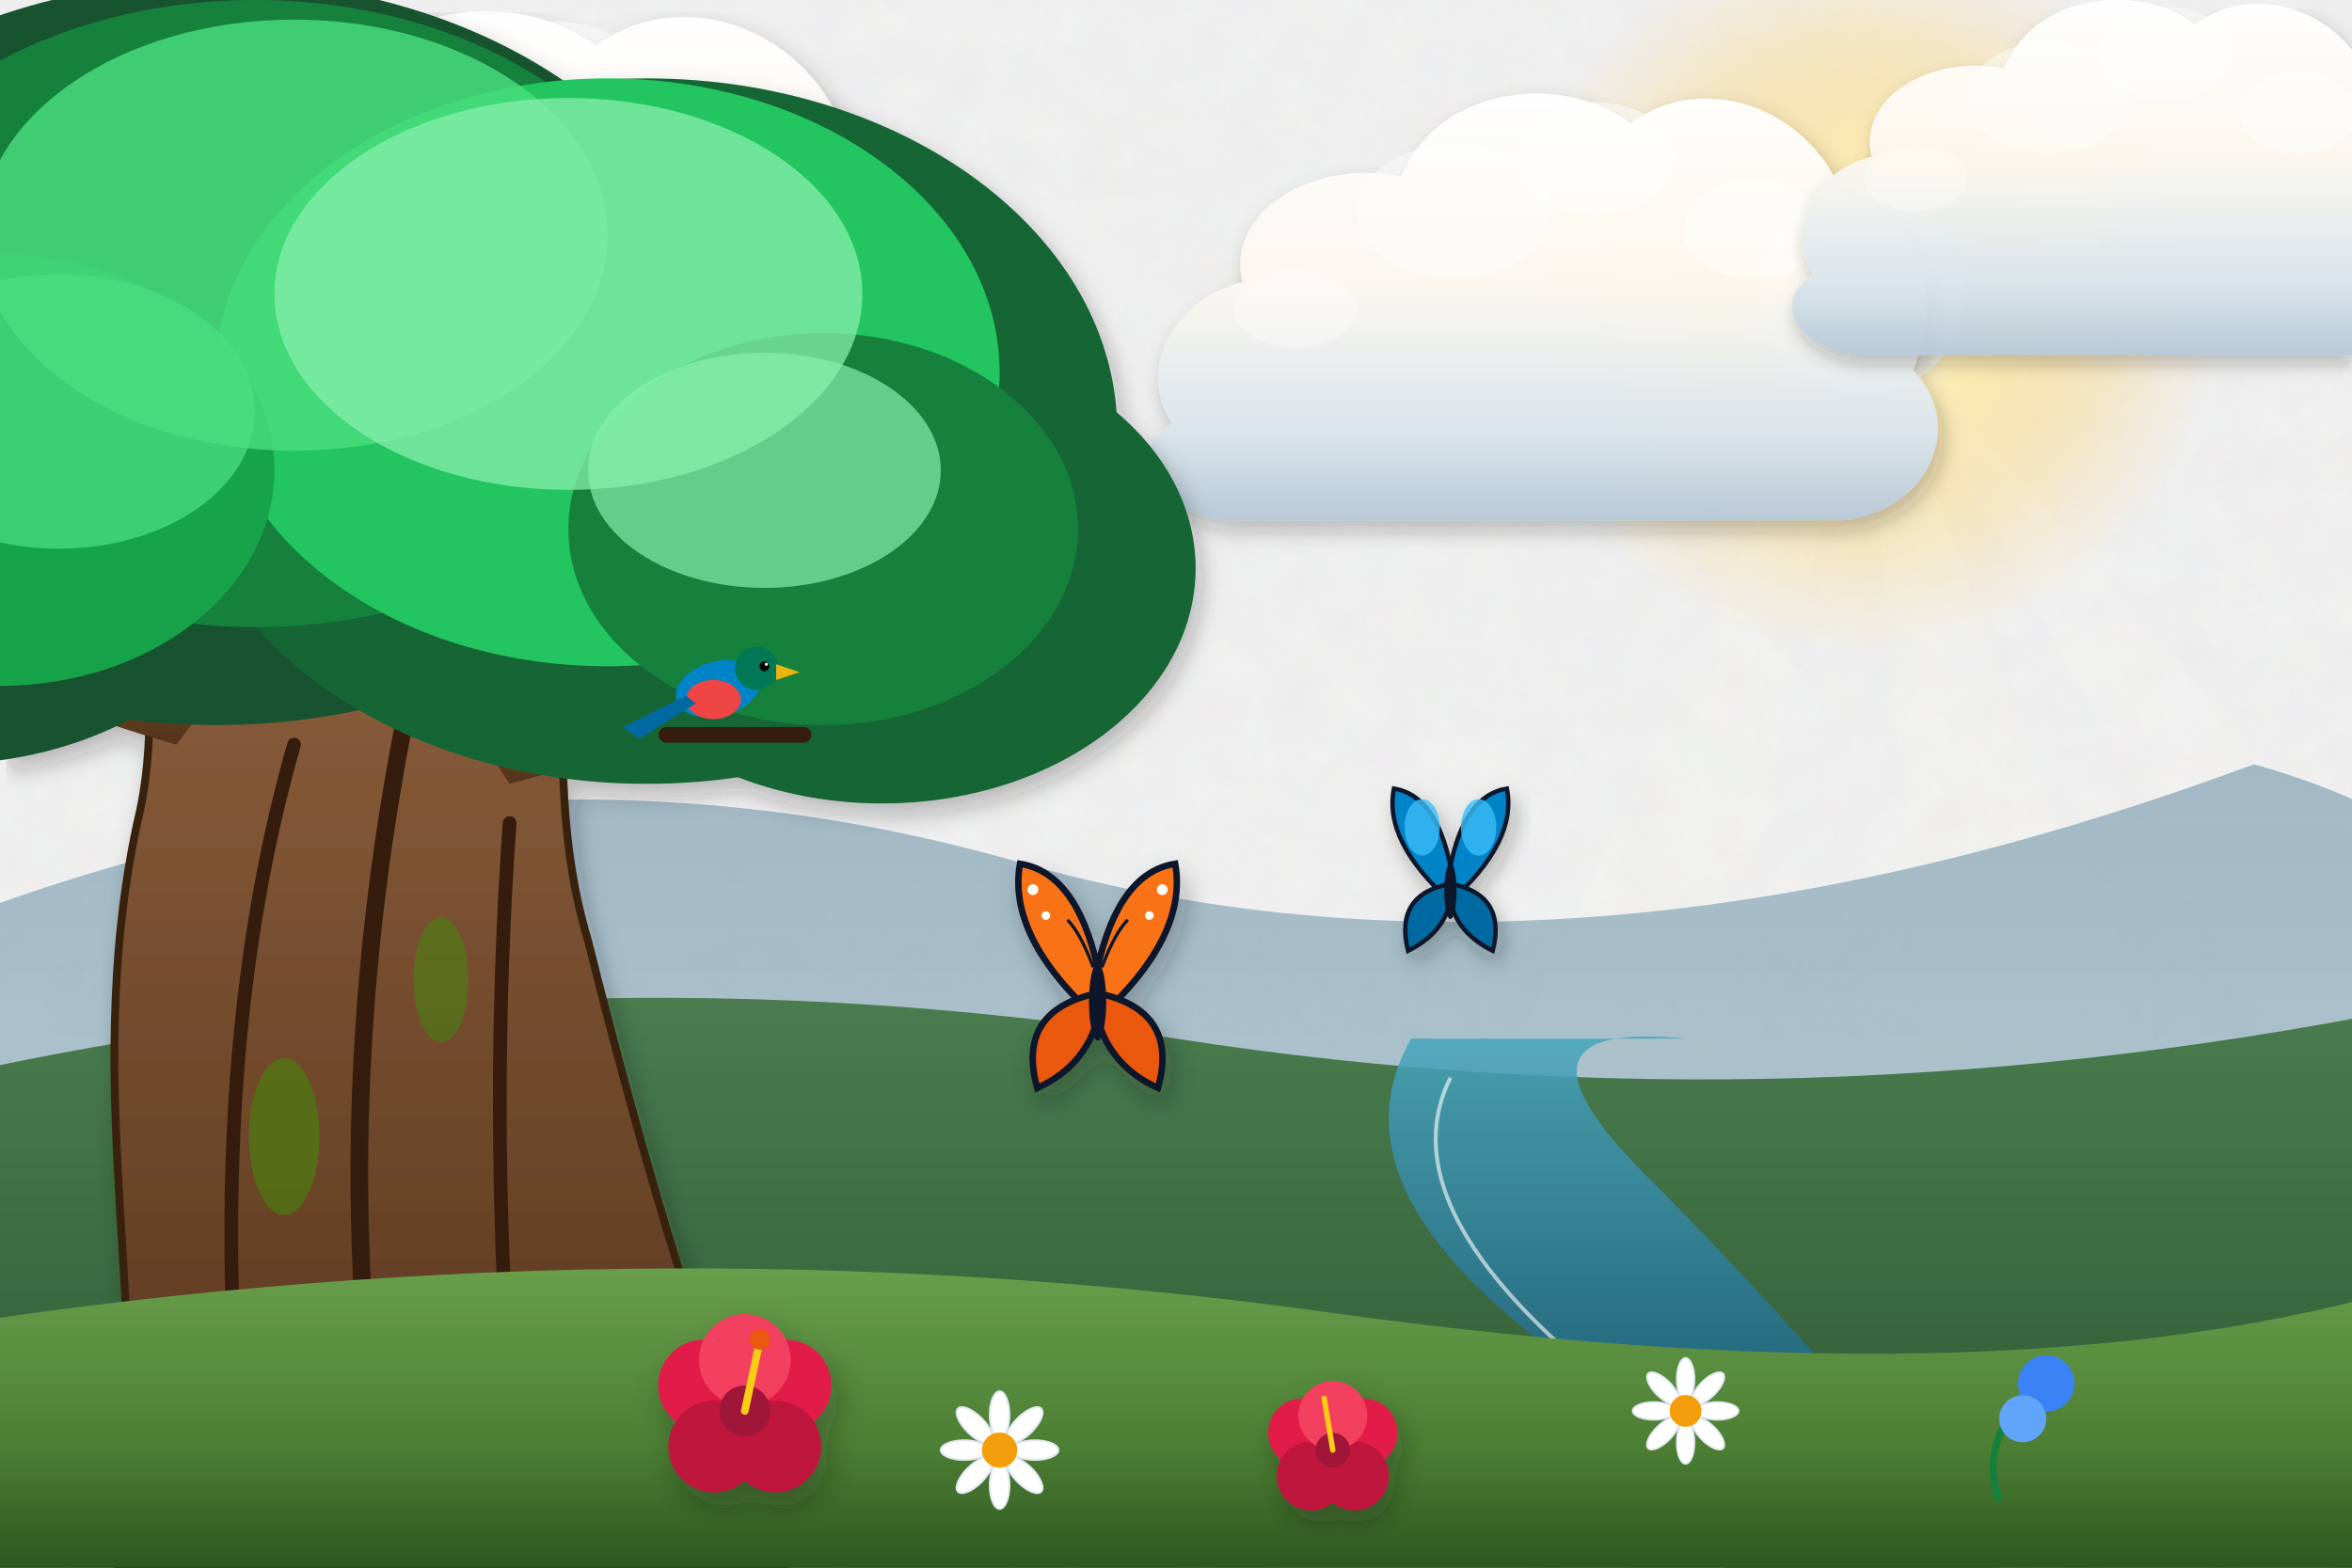
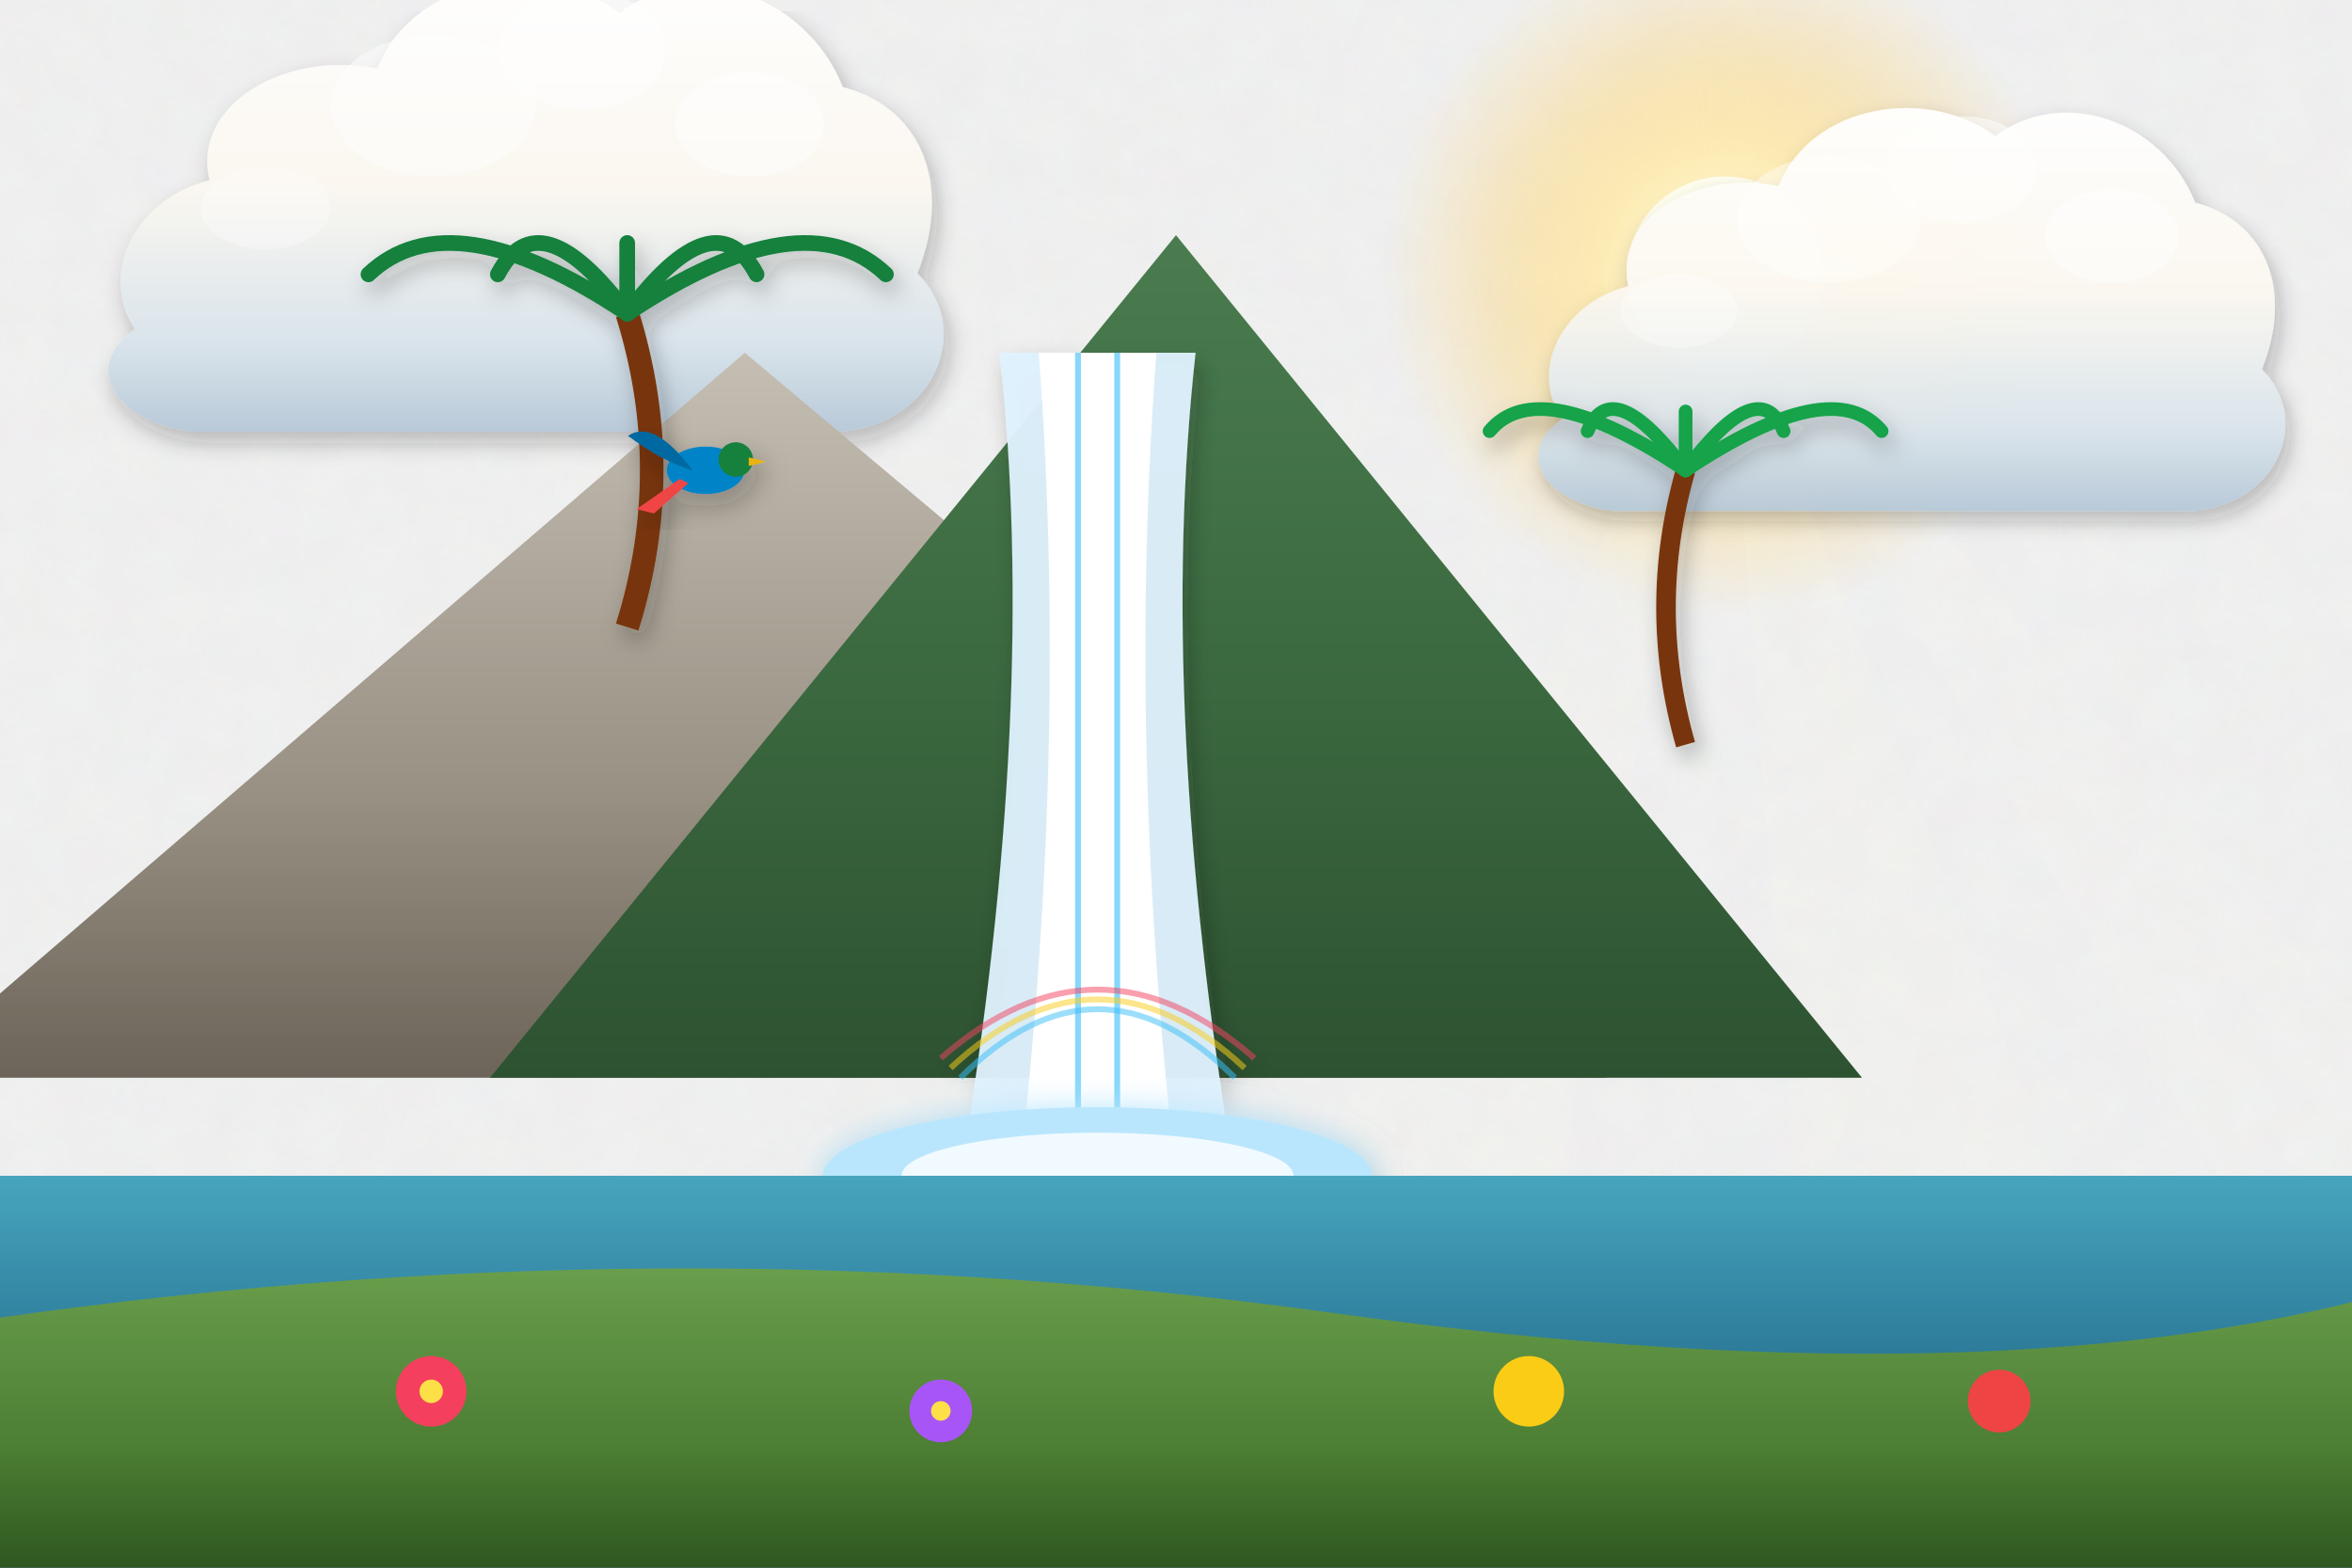
<svg xmlns="http://www.w3.org/2000/svg" viewBox="0 0 1200 800" width="1200" height="800">
  <defs>
    <filter id="ghibliPaper" x="0%" y="0%" width="100%" height="100%">
      <feTurbulence type="fractalNoise" baseFrequency="0.04" numOctaves="3" result="noise" seed="42" />
      <feColorMatrix type="matrix" values="1 0 0 0 0  0 1 0 0 0  0 0 1 0 0  0 0 0 0.035 0" in="noise" result="coloredNoise" />
      <feComposite operator="in" in2="SourceGraphic" />
    </filter>
    <filter id="softGlow" x="-20%" y="-20%" width="140%" height="140%">
      <feGaussianBlur stdDeviation="8" result="blur" />
      <feComposite in="SourceGraphic" in2="blur" operator="over" />
    </filter>
    <filter id="dropShadow" x="-20%" y="-20%" width="140%" height="140%">
      <feDropShadow dx="3" dy="6" stdDeviation="6" flood-color="#141e28" flood-opacity="0.28" />
    </filter>
    <linearGradient id="skyDay" x1="0" y1="0" x2="0" y2="1">
      <stop offset="0%" stop-color="#236ca7" />
      <stop offset="35%" stop-color="#5fa3d6" />
      <stop offset="70%" stop-color="#b8e1f2" />
      <stop offset="100%" stop-color="#fdf3dc" />
    </linearGradient>
    <linearGradient id="skySunset" x1="0" y1="0" x2="0" y2="1">
      <stop offset="0%" stop-color="#31396b" />
      <stop offset="35%" stop-color="#73507b" />
      <stop offset="65%" stop-color="#cb6b5c" />
      <stop offset="85%" stop-color="#f29e5a" />
      <stop offset="100%" stop-color="#fedaa2" />
    </linearGradient>
    <linearGradient id="skyDusk" x1="0" y1="0" x2="0" y2="1">
      <stop offset="0%" stop-color="#121832" />
      <stop offset="40%" stop-color="#262f56" />
      <stop offset="70%" stop-color="#4e3d64" />
      <stop offset="90%" stop-color="#915264" />
      <stop offset="100%" stop-color="#d6846c" />
    </linearGradient>
    <linearGradient id="cloudBodyDay" x1="0" y1="0" x2="0" y2="1">
      <stop offset="0%" stop-color="#ffffff" />
      <stop offset="45%" stop-color="#fcf8f0" />
      <stop offset="80%" stop-color="#d9e4ec" />
      <stop offset="100%" stop-color="#b6c8d7" />
    </linearGradient>
    <linearGradient id="cloudBodySunset" x1="0" y1="0" x2="0" y2="1">
      <stop offset="0%" stop-color="#fff5e6" />
      <stop offset="40%" stop-color="#fbd0a5" />
      <stop offset="75%" stop-color="#cf8ca0" />
      <stop offset="100%" stop-color="#7e607c" />
    </linearGradient>
    <radialGradient id="sunGlowDay" cx="50%" cy="50%" r="50%">
      <stop offset="0%" stop-color="#fffced" stop-opacity="1" />
      <stop offset="35%" stop-color="#ffebaa" stop-opacity="0.85" />
      <stop offset="70%" stop-color="#ffd573" stop-opacity="0.35" />
      <stop offset="100%" stop-color="#ffd573" stop-opacity="0" />
    </radialGradient>
    <radialGradient id="sunGlowSunset" cx="50%" cy="50%" r="50%">
      <stop offset="0%" stop-color="#fff8db" stop-opacity="1" />
      <stop offset="30%" stop-color="#ffb753" stop-opacity="0.9" />
      <stop offset="65%" stop-color="#f46e45" stop-opacity="0.4" />
      <stop offset="100%" stop-color="#e04a43" stop-opacity="0" />
    </radialGradient>
    <linearGradient id="hillDistant" x1="0" y1="0" x2="0" y2="1">
      <stop offset="0%" stop-color="#6e94a8" />
      <stop offset="100%" stop-color="#93b9c7" />
    </linearGradient>
    <linearGradient id="hillMid" x1="0" y1="0" x2="0" y2="1">
      <stop offset="0%" stop-color="#4a7c4f" />
      <stop offset="50%" stop-color="#3c6a40" />
      <stop offset="100%" stop-color="#2d5231" />
    </linearGradient>
    <linearGradient id="hillNear" x1="0" y1="0" x2="0" y2="1">
      <stop offset="0%" stop-color="#699e4c" />
      <stop offset="60%" stop-color="#4c7e33" />
      <stop offset="100%" stop-color="#2f5720" />
    </linearGradient>
    <linearGradient id="woodTone" x1="0" y1="0" x2="0" y2="1">
      <stop offset="0%" stop-color="#9c6d48" />
      <stop offset="50%" stop-color="#784f30" />
      <stop offset="100%" stop-color="#55341c" />
    </linearGradient>
    <linearGradient id="brassTone" x1="0" y1="0" x2="1" y2="1">
      <stop offset="0%" stop-color="#ffe699" />
      <stop offset="35%" stop-color="#d9a536" />
      <stop offset="70%" stop-color="#996c14" />
      <stop offset="100%" stop-color="#5e4007" />
    </linearGradient>
    <linearGradient id="stoneTone" x1="0" y1="0" x2="0" y2="1">
      <stop offset="0%" stop-color="#c5beb3" />
      <stop offset="60%" stop-color="#999184" />
      <stop offset="100%" stop-color="#6c6458" />
    </linearGradient>
    <linearGradient id="waterTone" x1="0" y1="0" x2="0" y2="1">
      <stop offset="0%" stop-color="#47a5be" />
      <stop offset="50%" stop-color="#2a7796" />
      <stop offset="100%" stop-color="#144d6a" />
    </linearGradient>
  </defs>
  <rect width="1200" height="800" fill="url(#skyDay)" filter="url(#ghibliPaper)" />
  <g>
-     <circle cx="950" cy="150" r="182" fill="url(#sunGlowDay)" />
-     <circle cx="950" cy="150" r="52" fill="#fffded" />
-     <polygon points="950,150 650,800 830,800" fill="#fffbe6" opacity="0.08" />
-     <polygon points="950,150 1000,800 1190,800" fill="#fffbe6" opacity="0.08" />
-     <polygon points="950,150 1310,800 1510,800" fill="#fffbe6" opacity="0.06" />
+     <circle cx="880" cy="140" r="175" fill="url(#sunGlowDay)" />
+     <circle cx="880" cy="140" r="50" fill="#fffded" />
+     <polygon points="880,140 580,800 760,800" fill="#fffbe6" opacity="0.08" />
+     <polygon points="880,140 930,800 1120,800" fill="#fffbe6" opacity="0.08" />
+     <polygon points="880,140 1240,800 1440,800" fill="#fffbe6" opacity="0.06" />
  </g>
-   <g transform="translate(220, 160) scale(1.05)" opacity="0.95">
+   <g transform="translate(240, 130) scale(0.95)" opacity="0.95">
    <path d="M-180,40        C-200,10 -180,-30 -140,-40        C-150,-80 -100,-110 -50,-100        C-30,-150 40,-160 80,-130        C120,-160 180,-140 200,-90        C240,-80 260,-40 240,10        C270,40 250,90 200,95        L-150,95        C-190,90 -210,60 -180,40 Z" fill="url(#cloudBodyDay)" filter="url(#dropShadow)" />
    <ellipse cx="60" cy="-110" rx="45" ry="32" fill="#ffffff" opacity="0.55" />
    <ellipse cx="-20" cy="-80" rx="55" ry="38" fill="#ffffff" opacity="0.45" />
    <ellipse cx="150" cy="-70" rx="40" ry="28" fill="#ffffff" opacity="0.5" />
    <ellipse cx="-110" cy="-25" rx="35" ry="22" fill="#ffffff" opacity="0.35" />
  </g>
-   <g transform="translate(760, 180) scale(0.9)" opacity="0.95">
+   <g transform="translate(950, 180) scale(0.85)" opacity="0.95">
    <path d="M-180,40        C-200,10 -180,-30 -140,-40        C-150,-80 -100,-110 -50,-100        C-30,-150 40,-160 80,-130        C120,-160 180,-140 200,-90        C240,-80 260,-40 240,10        C270,40 250,90 200,95        L-150,95        C-190,90 -210,60 -180,40 Z" fill="url(#cloudBodyDay)" filter="url(#dropShadow)" />
    <ellipse cx="60" cy="-110" rx="45" ry="32" fill="#ffffff" opacity="0.55" />
    <ellipse cx="-20" cy="-80" rx="55" ry="38" fill="#ffffff" opacity="0.45" />
    <ellipse cx="150" cy="-70" rx="40" ry="28" fill="#ffffff" opacity="0.5" />
    <ellipse cx="-110" cy="-25" rx="35" ry="22" fill="#ffffff" opacity="0.35" />
  </g>
-   <g transform="translate(1060, 110) scale(0.75)" opacity="0.95">
-     <path d="M-180,40        C-200,10 -180,-30 -140,-40        C-150,-80 -100,-110 -50,-100        C-30,-150 40,-160 80,-130        C120,-160 180,-140 200,-90        C240,-80 260,-40 240,10        C270,40 250,90 200,95        L-150,95        C-190,90 -210,60 -180,40 Z" fill="url(#cloudBodyDay)" filter="url(#dropShadow)" />
-     <ellipse cx="60" cy="-110" rx="45" ry="32" fill="#ffffff" opacity="0.55" />
-     <ellipse cx="-20" cy="-80" rx="55" ry="38" fill="#ffffff" opacity="0.45" />
-     <ellipse cx="150" cy="-70" rx="40" ry="28" fill="#ffffff" opacity="0.5" />
-     <ellipse cx="-110" cy="-25" rx="35" ry="22" fill="#ffffff" opacity="0.35" />
+   <polygon points="-50,550 380,180 820,550" fill="url(#stoneTone)" />
+   <polygon points="250,550 600,120 950,550" fill="url(#hillMid)" />
+   <g transform="translate(320, 320)" filter="url(#dropShadow)">
+     <path d="M0,0 Q25,-80 0,-160" stroke="#78350f" stroke-width="12" fill="none" />
+     <path d="M0,-160 Q-90,-220 -132,-180" stroke="#15803d" stroke-width="8" stroke-linecap="round" fill="none" />
+     <path d="M0,-160 Q-45,-220 -66,-180" stroke="#15803d" stroke-width="8" stroke-linecap="round" fill="none" />
+     <path d="M0,-160 Q0,-220 0,-180" stroke="#15803d" stroke-width="8" stroke-linecap="round" fill="none" />
+     <path d="M0,-160 Q45,-220 66,-180" stroke="#15803d" stroke-width="8" stroke-linecap="round" fill="none" />
+     <path d="M0,-160 Q90,-220 132,-180" stroke="#15803d" stroke-width="8" stroke-linecap="round" fill="none" />
  </g>
-   <path d="M-50,480 Q240,360 520,440 T1150,390 Q1220,410 1250,440 L1250,800 L-50,800 Z" fill="url(#hillDistant)" opacity="0.6" />
-   <path d="M-30,550 Q280,480 600,530 T1250,510 L1250,800 L-30,800 Z" fill="url(#hillMid)" />
-   <path d="M720,530 Q680,600 780,680 T880,800 L1020,800 Q920,680 840,600 T860,530 Z" fill="url(#waterTone)" opacity="0.85" />
-   <path d="M740,550 Q710,610 800,690" stroke="#ffffff" stroke-width="2" fill="none" opacity="0.6" />
-   <g transform="translate(190, 800)" filter="url(#dropShadow)">
-     <path d="M-130,0        C-110,-120 -150,-240 -120,-380        C-100,-460 -140,-540 -70,-620        C-40,-650 30,-640 60,-590        C120,-500 80,-420 110,-320        C140,-200 170,-100 210,0 Z" fill="url(#woodTone)" stroke="#382110" stroke-width="4" />
-     <path d="M-70,-100 Q-80,-280 -40,-420" stroke="#361e0f" stroke-width="7" fill="none" stroke-linecap="round" />
-     <path d="M0,-80 Q-20,-260 20,-450" stroke="#361e0f" stroke-width="9" fill="none" stroke-linecap="round" />
-     <path d="M70,-90 Q60,-240 70,-380" stroke="#361e0f" stroke-width="7" fill="none" stroke-linecap="round" />
-     <ellipse cx="-45" cy="-220" rx="18" ry="40" fill="#4d7c0f" opacity="0.7" />
-     <ellipse cx="35" cy="-300" rx="14" ry="32" fill="#4d7c0f" opacity="0.65" />
-     <path d="M-100,-420 Q-240,-460 -320,-540 Q-200,-510 -70,-460" fill="url(#woodTone)" />
-     <path d="M70,-400 Q220,-440 330,-500 Q200,-470 50,-430" fill="url(#woodTone)" />
-     <ellipse cx="-80" cy="-620" rx="260" ry="190" fill="#14532d" />
-     <ellipse cx="140" cy="-580" rx="240" ry="180" fill="#166534" />
-     <ellipse cx="-220" cy="-540" rx="170" ry="130" fill="#14532d" />
-     <ellipse cx="260" cy="-510" rx="160" ry="120" fill="#166534" />
-     <ellipse cx="-60" cy="-640" rx="220" ry="160" fill="#15803d" />
-     <ellipse cx="120" cy="-610" rx="200" ry="150" fill="#22c55e" />
-     <ellipse cx="-190" cy="-560" rx="140" ry="110" fill="#16a34a" />
-     <ellipse cx="230" cy="-530" rx="130" ry="100" fill="#15803d" />
-     <ellipse cx="-40" cy="-680" rx="160" ry="110" fill="#4ade80" opacity="0.8" />
-     <ellipse cx="100" cy="-650" rx="150" ry="100" fill="#86efac" opacity="0.75" />
-     <ellipse cx="-160" cy="-590" rx="100" ry="70" fill="#4ade80" opacity="0.75" />
-     <ellipse cx="200" cy="-560" rx="90" ry="60" fill="#86efac" opacity="0.7" />
-     <g transform="translate(180, -435)">
-       <line x1="-30" y1="10" x2="40" y2="10" stroke="#361e0f" stroke-width="8" stroke-linecap="round" />
-       <ellipse cx="0" cy="-14" rx="22" ry="14" fill="#0284c7" transform="rotate(-15)" />
-       <ellipse cx="-6" cy="-8" rx="14" ry="10" fill="#ef4444" />
-       <circle cx="16" cy="-24" r="11" fill="#047857" />
-       <polygon points="26,-26 38,-22 26,-18" fill="#eab308" />
-       <circle cx="20" cy="-25" r="2.5" fill="#000000" />
-       <circle cx="21" cy="-26" r="0.8" fill="#ffffff" />
-       <polygon points="-20,-10 -52,6 -44,12 -15,-6" fill="#0369a1" />
-     </g>
+   <g transform="translate(860, 380)" filter="url(#dropShadow)">
+     <path d="M0,0 Q-20,-70 0,-140" stroke="#78350f" stroke-width="10" fill="none" />
+     <path d="M0,-140 Q-75,-190 -100,-160" stroke="#16a34a" stroke-width="7" stroke-linecap="round" fill="none" />
+     <path d="M0,-140 Q-37.5,-190 -50,-160" stroke="#16a34a" stroke-width="7" stroke-linecap="round" fill="none" />
+     <path d="M0,-140 Q0,-190 0,-160" stroke="#16a34a" stroke-width="7" stroke-linecap="round" fill="none" />
+     <path d="M0,-140 Q37.5,-190 50,-160" stroke="#16a34a" stroke-width="7" stroke-linecap="round" fill="none" />
+     <path d="M0,-140 Q75,-190 100,-160" stroke="#16a34a" stroke-width="7" stroke-linecap="round" fill="none" />
  </g>
+   <g transform="translate(560, 180)" filter="url(#dropShadow)">
+     <path d="M-50,0 Q-30,180 -70,420 L70,420 Q30,180 50,0 Z" fill="#e0f2fe" opacity="0.95" />
+     <path d="M-30,0 Q-15,200 -40,420 L40,420 Q15,200 30,0 Z" fill="#ffffff" />
+     <path d="M-10,0 L-10,420 M10,0 L10,420" stroke="#38bdf8" stroke-width="3" opacity="0.6" />
+     <ellipse cx="0" cy="420" rx="140" ry="35" fill="#bae6fd" filter="url(#softGlow)" />
+     <ellipse cx="0" cy="420" rx="100" ry="22" fill="#ffffff" opacity="0.8" />
+     <path d="M-80,360 Q0,290 80,360" stroke="#f43f5e" stroke-width="3" fill="none" opacity="0.5" />
+     <path d="M-75,365 Q0,295 75,365" stroke="#facc15" stroke-width="3" fill="none" opacity="0.5" />
+     <path d="M-70,370 Q0,300 70,370" stroke="#38bdf8" stroke-width="3" fill="none" opacity="0.5" />
+   </g>
+   <g transform="translate(360, 240) scale(1.1)" filter="url(#dropShadow)">
+     <ellipse cx="0" cy="0" rx="18" ry="11" fill="#0284c7" />
+     <path d="M-6,0 Q-24,-24 -36,-16 Q-20,-4 -6,0" fill="#0369a1" />
+     <circle cx="14" cy="-5" r="8" fill="#15803d" />
+     <polygon points="20,-6 28,-4 20,-2" fill="#eab308" />
+     <polygon points="-12,4 -32,18 -24,20 -8,6" fill="#ef4444" />
+   </g>
+   <path d="M-50,600 L1250,600 L1250,800 L-50,800 Z" fill="url(#waterTone)" />
  <path d="M-50,680 Q320,620 680,670 T1250,650 L1250,800 L-50,800 Z" fill="url(#hillNear)" />
-   <g transform="translate(560, 520) scale(1.1)" filter="url(#dropShadow)">
-     <path d="M0,0 Q-42,-38 -36,-72 Q-10,-68 0,-24" fill="#f97316" stroke="#0f172a" stroke-width="3" />
-     <path d="M0,-12 Q-38,-4 -28,32 Q-6,22 0,0" fill="#ea580c" stroke="#0f172a" stroke-width="3" />
-     <path d="M0,0 Q42,-38 36,-72 Q10,-68 0,-24" fill="#f97316" stroke="#0f172a" stroke-width="3" />
-     <path d="M0,-12 Q38,-4 28,32 Q6,22 0,0" fill="#ea580c" stroke="#0f172a" stroke-width="3" />
-     <circle cx="-30" cy="-60" r="2.5" fill="#ffffff" />
-     <circle cx="-24" cy="-48" r="2" fill="#ffffff" />
-     <circle cx="30" cy="-60" r="2.5" fill="#ffffff" />
-     <circle cx="24" cy="-48" r="2" fill="#ffffff" />
-     <ellipse cx="0" cy="-8" rx="4" ry="18" fill="#0f172a" />
-     <path d="M-2,-24 Q-8,-40 -14,-46 M2,-24 Q8,-40 14,-46" stroke="#0f172a" stroke-width="1.5" fill="none" />
-   </g>
-   <g transform="translate(740, 460) scale(0.9)" filter="url(#dropShadow)">
-     <path d="M0,0 Q-38,-34 -32,-64 Q-8,-60 0,-20" fill="#0284c7" stroke="#0f172a" stroke-width="2.5" />
-     <path d="M0,-10 Q-32,-4 -24,28 Q-4,18 0,0" fill="#0369a1" stroke="#0f172a" stroke-width="2.5" />
-     <path d="M0,0 Q38,-34 32,-64 Q8,-60 0,-20" fill="#0284c7" stroke="#0f172a" stroke-width="2.5" />
-     <path d="M0,-10 Q32,-4 24,28 Q4,18 0,0" fill="#0369a1" stroke="#0f172a" stroke-width="2.5" />
-     <ellipse cx="-16" cy="-42" rx="10" ry="16" fill="#38bdf8" opacity="0.8" />
-     <ellipse cx="16" cy="-42" rx="10" ry="16" fill="#38bdf8" opacity="0.8" />
-     <ellipse cx="0" cy="-6" rx="3.5" ry="16" fill="#0f172a" />
-   </g>
-   <g transform="translate(0, 680)">
-     <g transform="translate(380, 40) scale(1.3)" filter="url(#dropShadow)">
-       <circle cx="-16" cy="-10" r="18" fill="#e11d48" />
-       <circle cx="16" cy="-10" r="18" fill="#e11d48" />
-       <circle cx="-12" cy="14" r="18" fill="#be123c" />
-       <circle cx="12" cy="14" r="18" fill="#be123c" />
-       <circle cx="0" cy="-20" r="18" fill="#f43f5e" />
-       <circle cx="0" cy="0" r="10" fill="#9f1239" />
-       <line x1="0" y1="0" x2="6" y2="-28" stroke="#facc15" stroke-width="3" stroke-linecap="round" />
-       <circle cx="6" cy="-28" r="4" fill="#ea580c" />
-     </g>
-     <g transform="translate(680, 60) scale(1.1)" filter="url(#dropShadow)">
-       <circle cx="-14" cy="-8" r="16" fill="#e11d48" />
-       <circle cx="14" cy="-8" r="16" fill="#e11d48" />
-       <circle cx="-10" cy="12" r="16" fill="#be123c" />
-       <circle cx="10" cy="12" r="16" fill="#be123c" />
-       <circle cx="0" cy="-16" r="16" fill="#f43f5e" />
-       <circle cx="0" cy="0" r="8" fill="#9f1239" />
-       <line x1="0" y1="0" x2="-4" y2="-24" stroke="#facc15" stroke-width="2.5" stroke-linecap="round" />
-     </g>
-     <g transform="translate(510, 60)">
-       <circle cx="0" cy="0" r="10" fill="#eab308" />
-       <ellipse cx="0" cy="-18" rx="5" ry="12" fill="#ffffff" stroke="#e2e8f0" stroke-width="1" transform="rotate(0 0 0)" />
-       <ellipse cx="0" cy="-18" rx="5" ry="12" fill="#ffffff" stroke="#e2e8f0" stroke-width="1" transform="rotate(45 0 0)" />
-       <ellipse cx="0" cy="-18" rx="5" ry="12" fill="#ffffff" stroke="#e2e8f0" stroke-width="1" transform="rotate(90 0 0)" />
-       <ellipse cx="0" cy="-18" rx="5" ry="12" fill="#ffffff" stroke="#e2e8f0" stroke-width="1" transform="rotate(135 0 0)" />
-       <ellipse cx="0" cy="-18" rx="5" ry="12" fill="#ffffff" stroke="#e2e8f0" stroke-width="1" transform="rotate(180 0 0)" />
-       <ellipse cx="0" cy="-18" rx="5" ry="12" fill="#ffffff" stroke="#e2e8f0" stroke-width="1" transform="rotate(225 0 0)" />
-       <ellipse cx="0" cy="-18" rx="5" ry="12" fill="#ffffff" stroke="#e2e8f0" stroke-width="1" transform="rotate(270 0 0)" />
-       <ellipse cx="0" cy="-18" rx="5" ry="12" fill="#ffffff" stroke="#e2e8f0" stroke-width="1" transform="rotate(315 0 0)" />
-       <circle cx="0" cy="0" r="9" fill="#f59e0b" />
-     </g>
-     <g transform="translate(860, 40) scale(0.9)">
-       <circle cx="0" cy="0" r="10" fill="#eab308" />
-       <ellipse cx="0" cy="-18" rx="5" ry="12" fill="#ffffff" stroke="#e2e8f0" stroke-width="1" transform="rotate(0 0 0)" />
-       <ellipse cx="0" cy="-18" rx="5" ry="12" fill="#ffffff" stroke="#e2e8f0" stroke-width="1" transform="rotate(45 0 0)" />
-       <ellipse cx="0" cy="-18" rx="5" ry="12" fill="#ffffff" stroke="#e2e8f0" stroke-width="1" transform="rotate(90 0 0)" />
-       <ellipse cx="0" cy="-18" rx="5" ry="12" fill="#ffffff" stroke="#e2e8f0" stroke-width="1" transform="rotate(135 0 0)" />
-       <ellipse cx="0" cy="-18" rx="5" ry="12" fill="#ffffff" stroke="#e2e8f0" stroke-width="1" transform="rotate(180 0 0)" />
-       <ellipse cx="0" cy="-18" rx="5" ry="12" fill="#ffffff" stroke="#e2e8f0" stroke-width="1" transform="rotate(225 0 0)" />
-       <ellipse cx="0" cy="-18" rx="5" ry="12" fill="#ffffff" stroke="#e2e8f0" stroke-width="1" transform="rotate(270 0 0)" />
-       <ellipse cx="0" cy="-18" rx="5" ry="12" fill="#ffffff" stroke="#e2e8f0" stroke-width="1" transform="rotate(315 0 0)" />
-       <circle cx="0" cy="0" r="9" fill="#f59e0b" />
-     </g>
-     <g transform="translate(1020, 50) scale(1.2)">
-       <path d="M0,30 Q-10,0 20,-20" stroke="#15803d" stroke-width="3" fill="none" />
-       <circle cx="20" cy="-20" r="12" fill="#3b82f6" />
-       <circle cx="10" cy="-5" r="10" fill="#60a5fa" />
-     </g>
+   <g transform="translate(0, 690)">
+     <circle cx="220" cy="20" r="18" fill="#f43f5e" />
+     <circle cx="220" cy="20" r="6" fill="#fde047" />
+     <circle cx="480" cy="30" r="16" fill="#a855f7" />
+     <circle cx="480" cy="30" r="5" fill="#fde047" />
+     <circle cx="780" cy="20" r="18" fill="#facc15" />
+     <circle cx="1020" cy="25" r="16" fill="#ef4444" />
  </g>
</svg>
